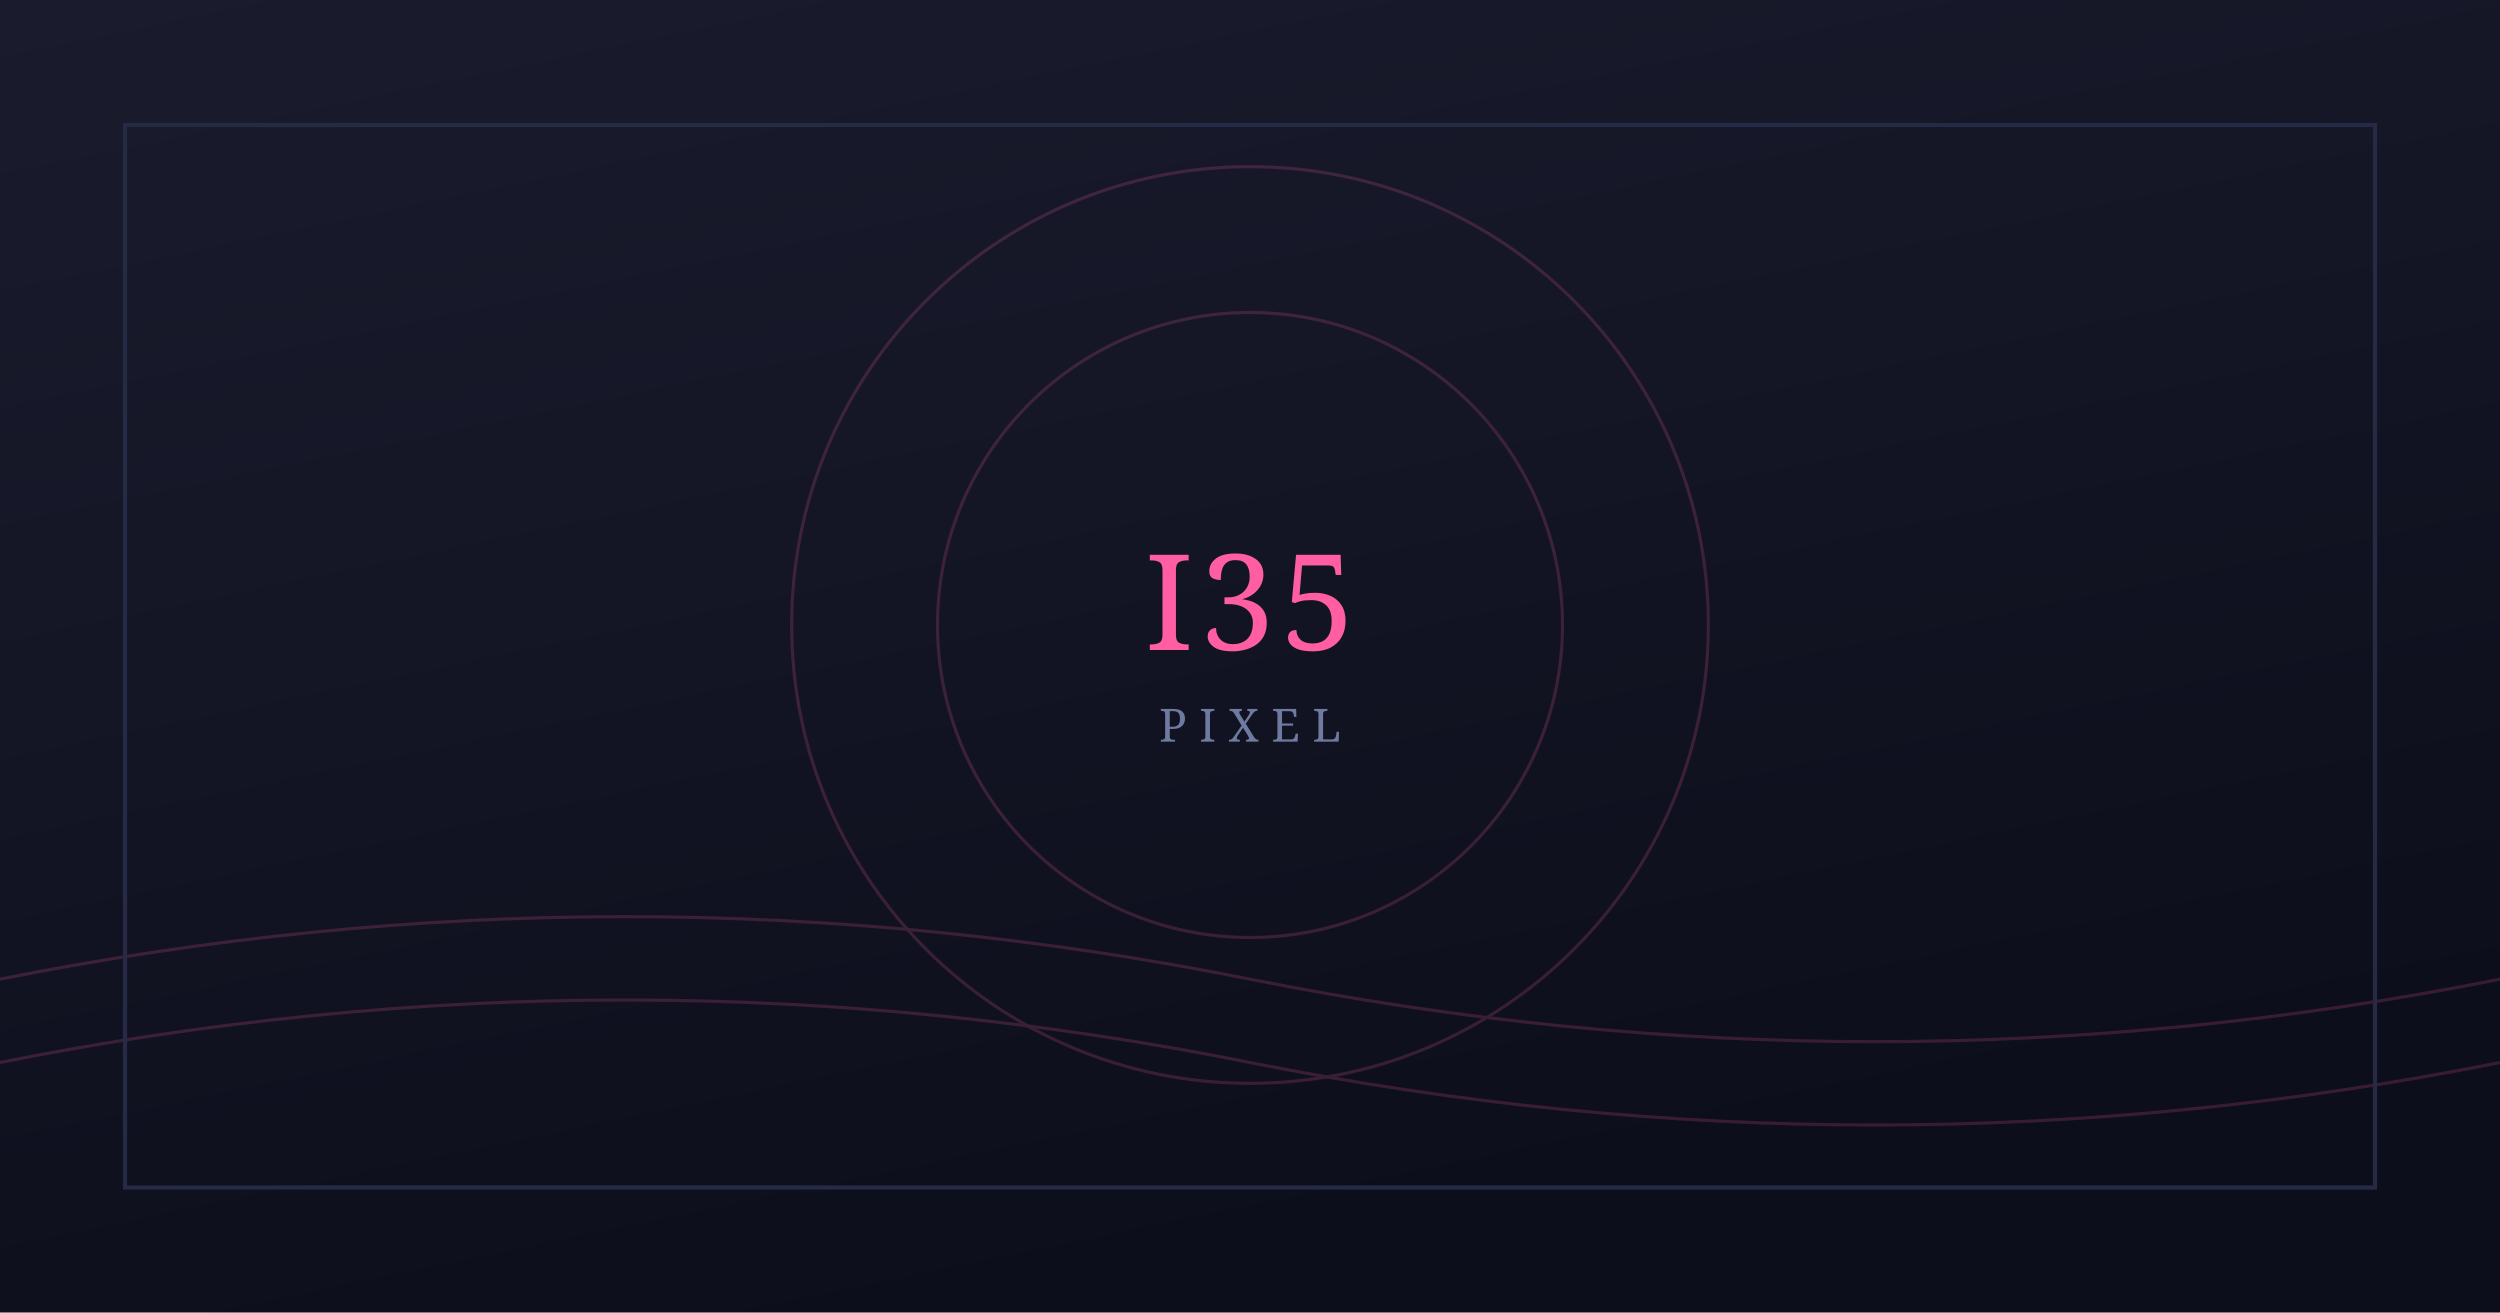
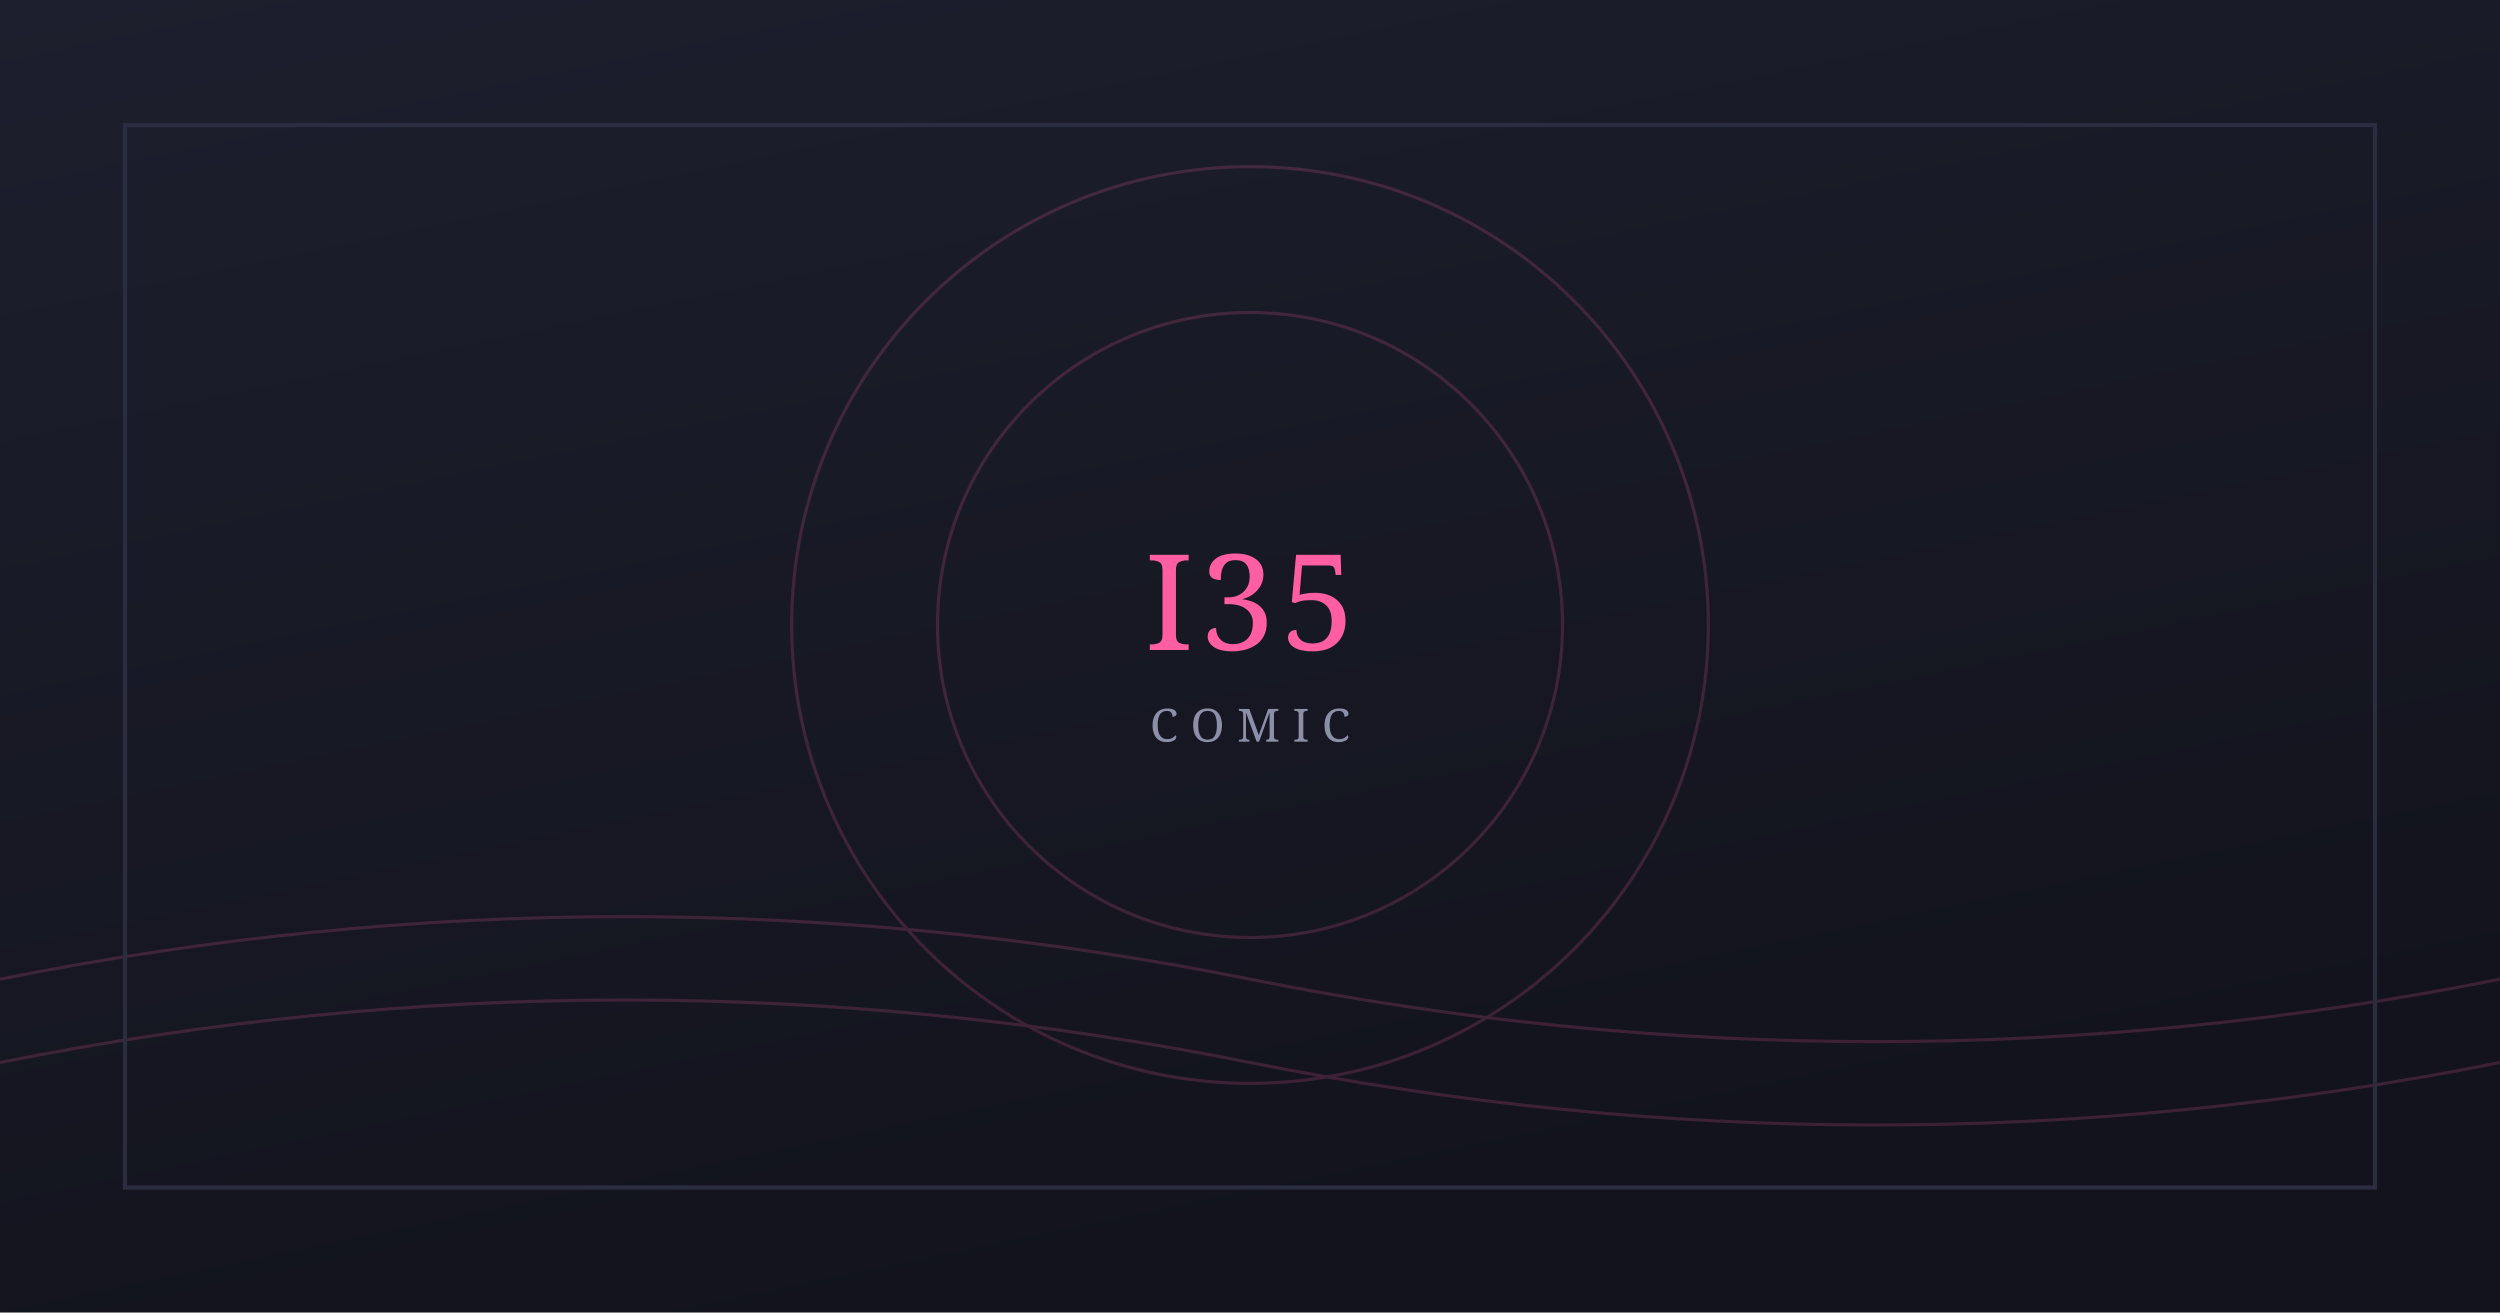
<svg xmlns="http://www.w3.org/2000/svg" viewBox="0 0 1200 630" preserveAspectRatio="xMidYMid slice">
  <defs>
    <linearGradient id="g" x1="0" y1="0" x2="0.4" y2="1">
-       <stop offset="0" stop-color="#1a1c2e" />
-       <stop offset="1" stop-color="#0d0e1b" />
+       <stop offset="0" stop-color="#1d1f2e" />
+       <stop offset="1" stop-color="#12131c" />
    </linearGradient>
  </defs>
  <rect width="1200" height="630" fill="url(#g)" />
  <g stroke="#ff5fa2" stroke-width="1.5" opacity="0.18" fill="none">
    <circle cx="600" cy="300" r="150" />
    <circle cx="600" cy="300" r="220" />
    <path d="M0 470 Q300 410 600 470 T1200 470" />
    <path d="M0 510 Q300 450 600 510 T1200 510" />
  </g>
-   <rect x="60" y="60" width="1080" height="510" fill="none" stroke="#262a44" stroke-width="2" />
+   <rect x="60" y="60" width="1080" height="510" fill="none" stroke="#2a2d40" stroke-width="2" />
  <text x="600" y="312" text-anchor="middle" font-family="Georgia, serif" font-size="64" fill="#ff5fa2" letter-spacing="3">I35</text>
-   <text x="600" y="356" text-anchor="middle" font-family="Georgia, serif" font-size="22" fill="#6f7aa0" letter-spacing="6">PIXEL</text>
+   <text x="600" y="356" text-anchor="middle" font-family="Georgia, serif" font-size="22" fill="#8b90a8" letter-spacing="6">COMIC</text>
</svg>
